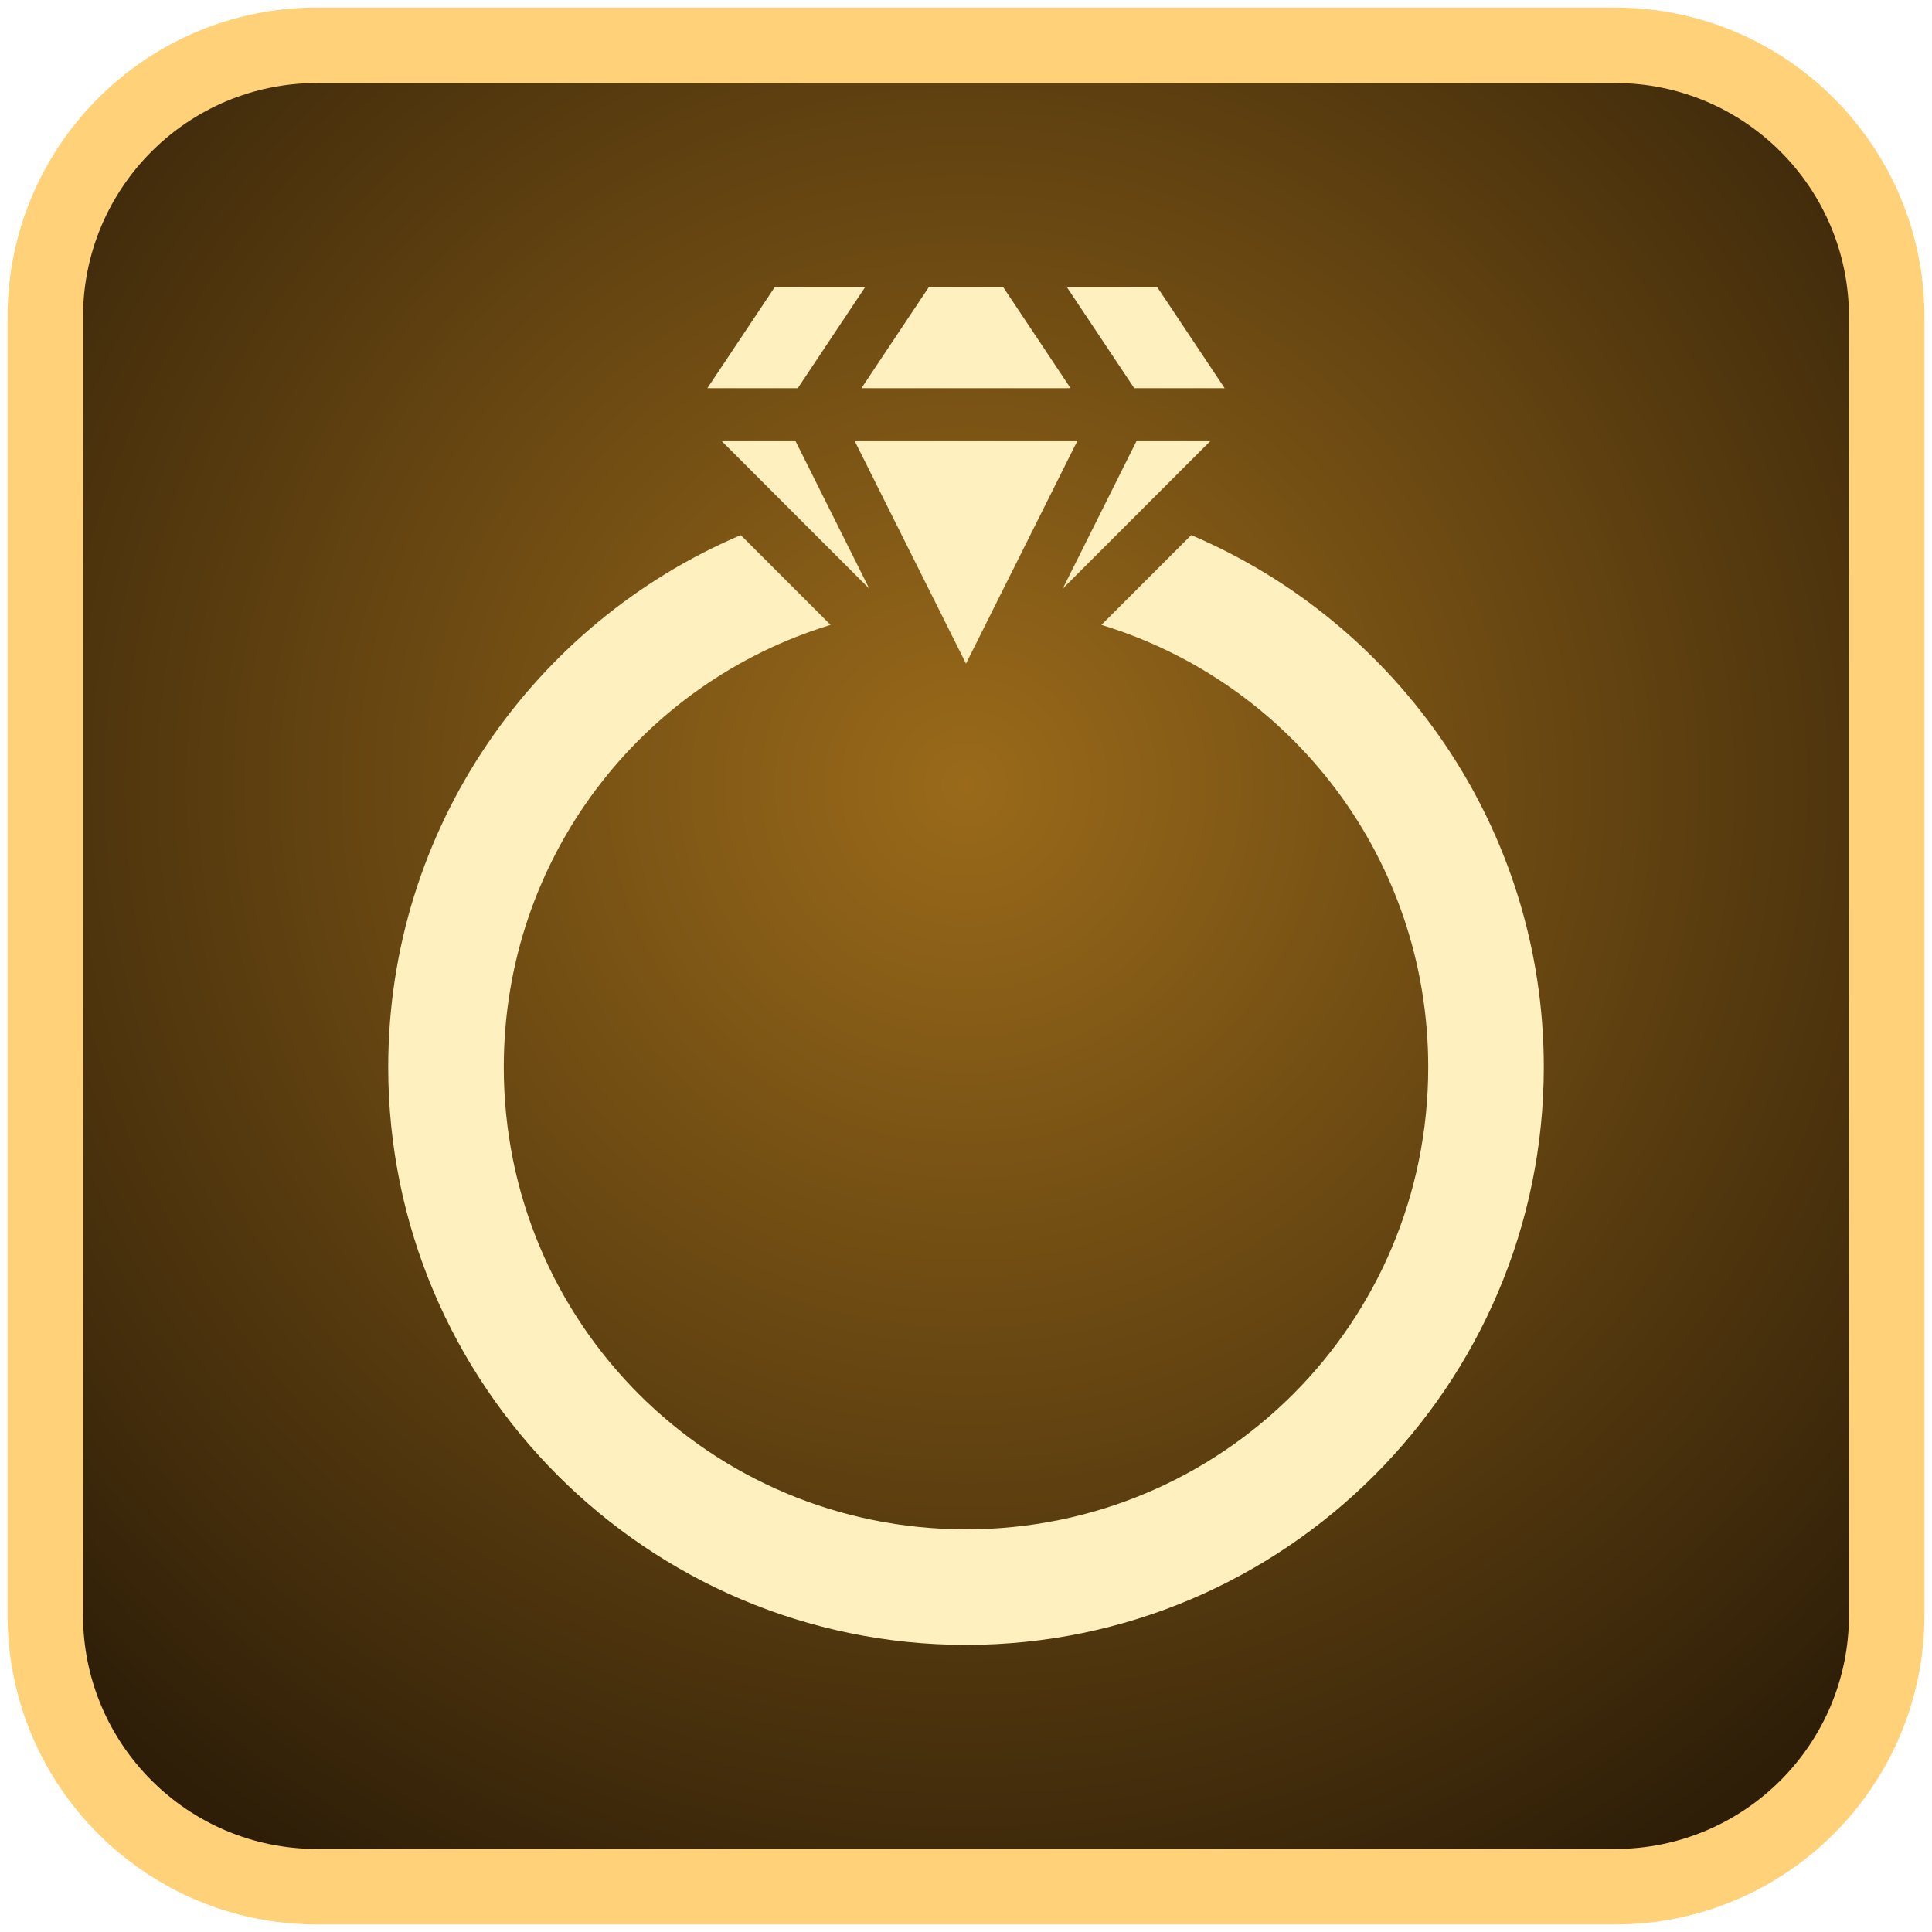
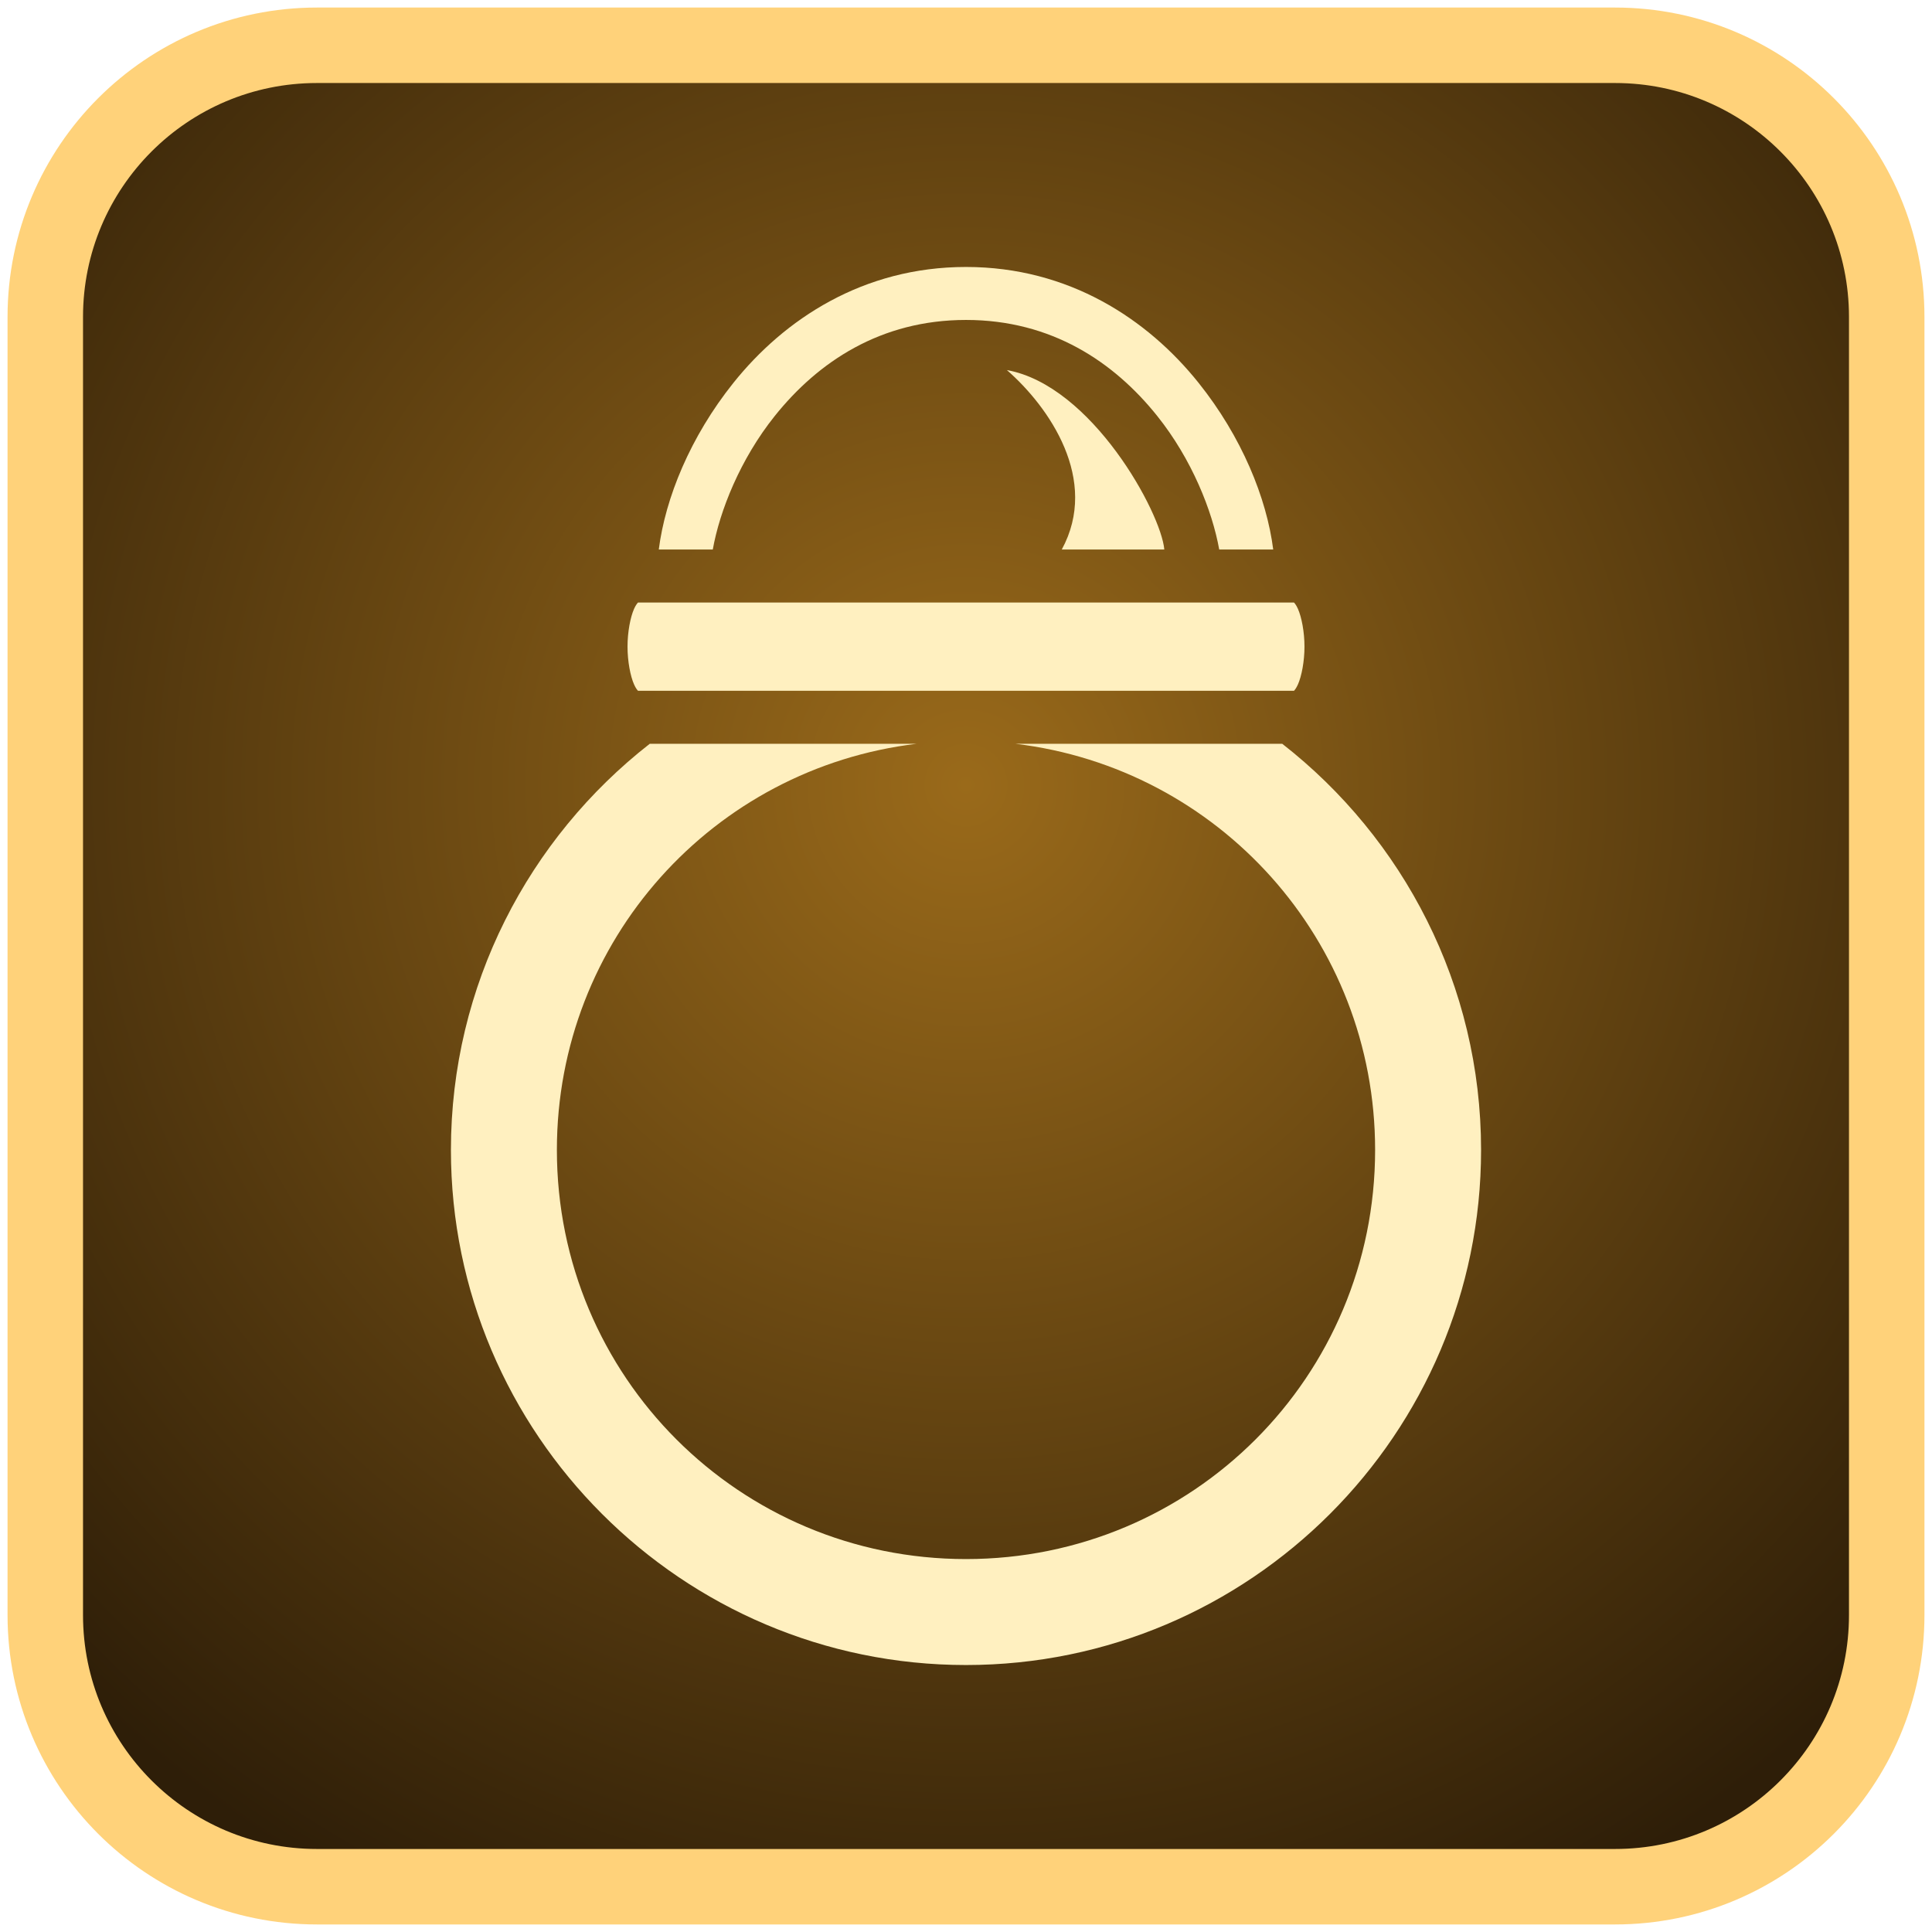
<svg xmlns="http://www.w3.org/2000/svg" viewBox="0 0 512 512">
  <defs>
    <radialGradient id="g" cx="50%" cy="40%" r="70%">
      <stop offset="0" stop-color="#9a6a1a" />
      <stop offset="1" stop-color="#2e1e08" />
    </radialGradient>
  </defs>
  <rect x="12" y="12" width="488" height="488" rx="72" fill="url(#g)" stroke="#ffd27a" stroke-width="20" />
  <g transform="translate(56.32 56.32) scale(0.78)" fill="#fff0c0">
-     <path d="M191.02 25.346l-22.9 34.35h30.714l22.9-34.35H191.02zm52.347 0l-22.898 34.35h71.06l-22.897-34.35h-25.266zm46.9 0l22.9 34.35h30.714l-22.9-34.35h-30.714zm-117.234 52.35l50.115 50.115-25.058-50.115h-25.057zm45.182 0L256 153.265l37.785-75.57h-75.57zm95.695 0l-25.058 50.115 50.115-50.115H313.91zm-134.435 31.898C109.163 139.5 59.693 209.29 59.693 290.348c0 108.185 88.122 196.306 196.307 196.306 108.185 0 196.307-88.12 196.307-196.306 0-81.057-49.47-150.848-119.782-180.754l-30.517 30.517c64.397 19.592 111.037 79.292 111.037 150.238 0 86.966-70.08 157.045-157.045 157.045-86.966 0-157.045-70.08-157.045-157.045 0-70.946 46.64-130.646 111.037-150.237l-30.517-30.516z" />
+     <path d="M256 18.5c-35 0-61.747 17.777-79.027 39.377-14.67 18.338-23.127 39.13-25.354 56.623h18.348c2.349-13.123 9.296-30.672 21.06-45.377C205.747 50.723 227 36.5 256 36.5s50.253 14.223 64.973 32.623c11.764 14.705 18.711 32.254 21.06 45.377h18.348c-2.227-17.492-10.683-38.285-25.354-56.623C317.747 36.277 291 18.5 256 18.5zm13.893 35.03c14.406 12.58 31.53 37.293 18.646 60.97h34.84c-1.092-12.498-24.592-55.762-53.486-60.97zm-125.32 78.97c-.22.219-.77.852-1.348 2.154C141.978 137.46 141 142.5 141 147.5s.978 10.041 2.225 12.846c.579 1.302 1.129 1.935 1.347 2.154h222.856c.218-.219.768-.852 1.347-2.154C370.022 157.54 371 152.5 371 147.5s-.978-10.041-2.225-12.846c-.579-1.302-1.129-1.935-1.347-2.154zm3.984 48C107.479 212.564 81 262.518 81 318.5c0 96.437 78.563 175 175 175s175-78.563 175-175c0-55.982-26.479-105.936-67.557-138h-90.691C341.782 188.73 395 247.191 395 318.5c0 76.98-62.02 139-139 139-76.98 0-139-62.02-139-139 0-71.308 53.219-129.77 122.248-138z" />
  </g>
</svg>
